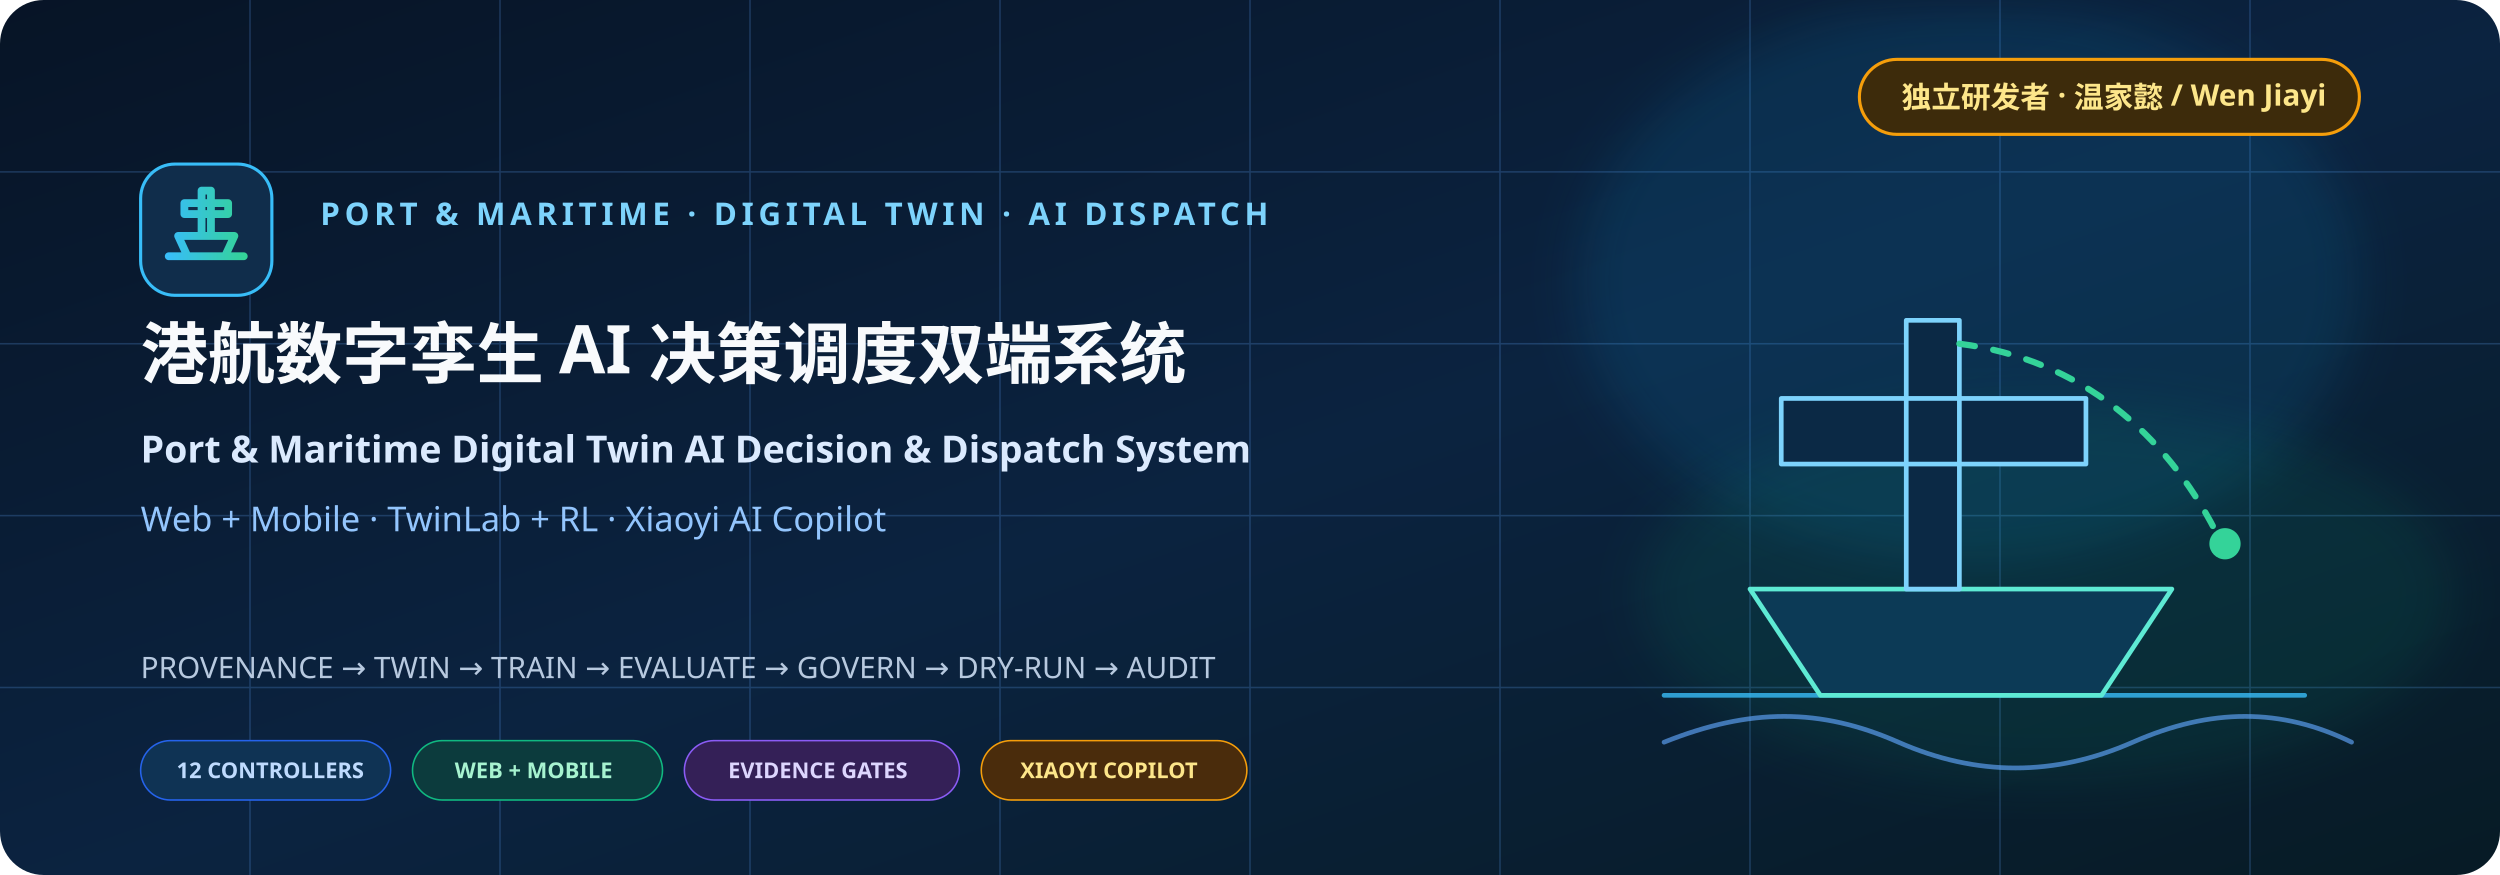
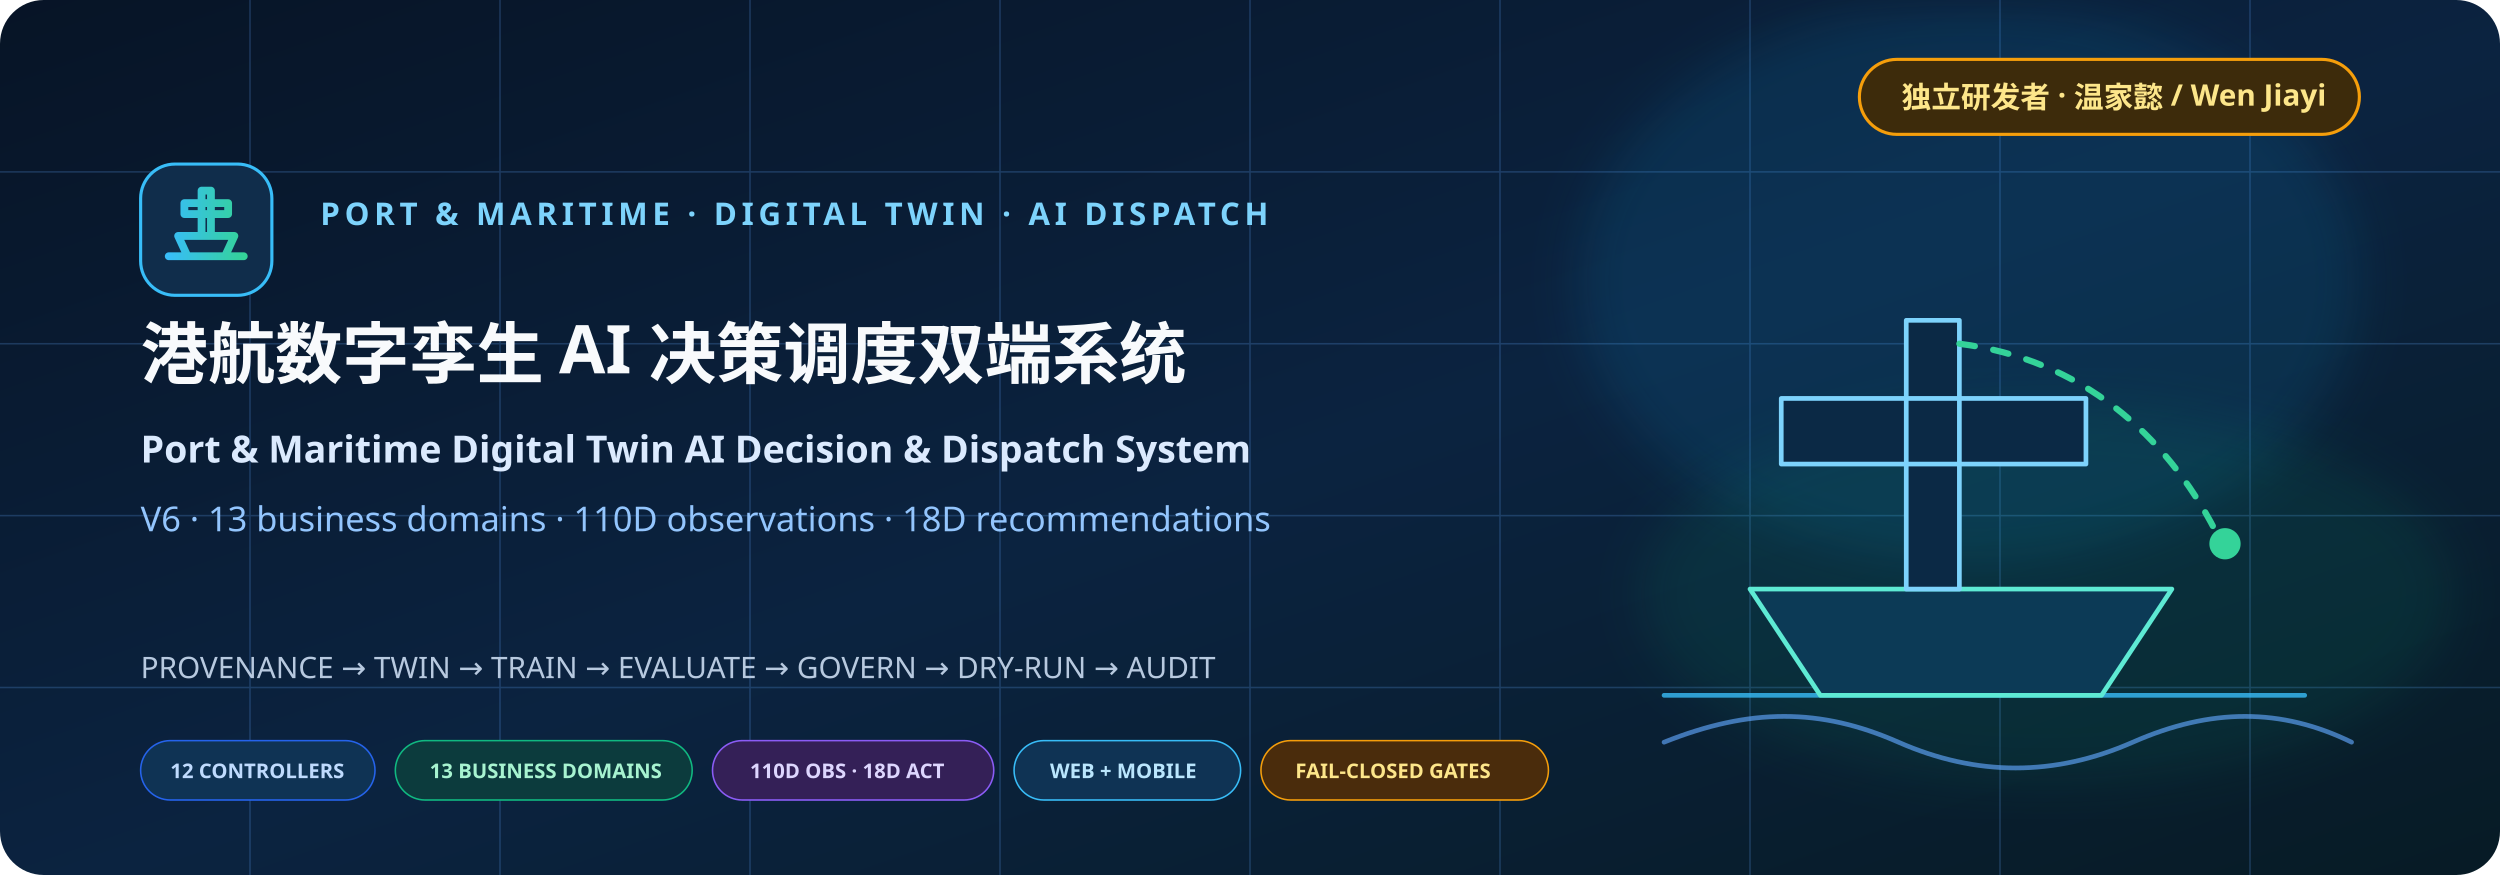
<svg xmlns="http://www.w3.org/2000/svg" width="1600" height="560" viewBox="0 0 1600 560" role="img" aria-labelledby="title desc">
  <defs>
    <linearGradient id="bg" x1="0" y1="0" x2="1" y2="1">
      <stop stop-color="#071426" />
      <stop offset="0.52" stop-color="#0b2340" />
      <stop offset="1" stop-color="#071b25" />
    </linearGradient>
    <linearGradient id="cyan" x1="0" y1="0" x2="1" y2="0">
      <stop stop-color="#38bdf8" />
      <stop offset="1" stop-color="#34d399" />
    </linearGradient>
    <filter id="glow">
      <feGaussianBlur stdDeviation="16" />
    </filter>
  </defs>
  <rect width="1600" height="560" rx="28" fill="url(#bg)" />
  <g opacity=".23" stroke="#60a5fa" stroke-width="1">
    <path d="M0 110h1600M0 220h1600M0 330h1600M0 440h1600" />
    <path d="M160 0v560M320 0v560M480 0v560M640 0v560M800 0v560M960 0v560M1120 0v560M1280 0v560M1440 0v560" />
  </g>
  <ellipse cx="1260" cy="180" rx="250" ry="180" fill="#0ea5e9" opacity=".12" filter="url(#glow)" />
  <ellipse cx="1310" cy="380" rx="260" ry="120" fill="#10b981" opacity=".1" filter="url(#glow)" />
  <g font-family="ui-sans-serif,system-ui">
    <rect x="1190" y="38" width="320" height="48" rx="24" fill="#3d2b0b" stroke="#f59e0b" stroke-width="2" />
    <text x="1217" y="69" fill="#fde68a" font-size="19" font-weight="800">独立研发者 · 温家懿 / Wen Jiayi</text>
  </g>
  <g transform="translate(90 105)">
    <rect width="84" height="84" rx="22" fill="#102d4b" stroke="#38bdf8" stroke-width="2" />
    <path d="M18 59h48M24 46h36l-6 13H30zM39 17h6v29h-6zM28 25h28v7H28z" fill="none" stroke="url(#cyan)" stroke-width="5" stroke-linecap="round" stroke-linejoin="round" />
  </g>
  <text x="205" y="144" fill="#7dd3fc" font-family="ui-sans-serif,system-ui" font-size="20" font-weight="700" letter-spacing="3">PORT &amp; MARITIME · DIGITAL TWIN · AI DISPATCH</text>
  <text x="90" y="242" fill="#f8fafc" font-family="ui-sans-serif,system-ui" font-size="43" font-weight="850">港航数字孪生 AI 决策调度双端系统</text>
  <text x="90" y="296" fill="#dbeafe" font-family="ui-sans-serif,system-ui" font-size="24" font-weight="650">Port &amp; Maritime Digital Twin AI Decision &amp; Dispatch System</text>
-   <text x="90" y="340" fill="#93c5fd" font-family="ui-sans-serif,system-ui" font-size="22">Web + Mobile · TwinLab + RL · Xiaoyi AI Copilot</text>
+   <text x="90" y="340" fill="#93c5fd" font-family="ui-sans-serif,system-ui" font-size="22">V6 · 13 business domains · 110D observations · 18D recommendations</text>
  <path d="M90 387h740" stroke="url(#cyan)" stroke-width="3" />
  <text x="90" y="434" fill="#b7c9df" font-family="ui-sans-serif,system-ui" font-size="19">PROVENANCE → TWIN → TRAIN → EVALUATE → GOVERN → DRY-RUN → AUDIT</text>
  <g transform="translate(1010 95)" fill="none" stroke-linecap="round" stroke-linejoin="round">
    <path d="M55 350h410" stroke="#38bdf8" stroke-width="3" opacity=".8" />
    <path d="M110 282h270l-45 68H155z" fill="#0c3a56" stroke="#5eead4" stroke-width="3" />
    <path d="M210 110h34v172h-34zM130 160h195v42H130z" fill="#0b2945" stroke="#7dd3fc" stroke-width="3" />
    <path d="M244 125c78 10 132 58 164 120" stroke="#34d399" stroke-width="4" stroke-dasharray="10 12" />
    <circle cx="414" cy="253" r="10" fill="#34d399" stroke="none" />
    <path d="M55 380c55-22 100-22 150 0s100 22 150 0 95-22 140 0" stroke="#60a5fa" stroke-width="3" opacity=".65" />
  </g>
-   <g font-family="ui-sans-serif,system-ui" font-size="14" font-weight="700">
-     <rect x="90" y="474" width="160" height="38" rx="19" fill="#0f3354" stroke="#2563eb" />
-     <text x="113" y="498" fill="#bfdbfe">12 CONTROLLERS</text>
-     <rect x="264" y="474" width="160" height="38" rx="19" fill="#0c3b3d" stroke="#10b981" />
-     <text x="291" y="498" fill="#a7f3d0">WEB + MOBILE</text>
-     <rect x="438" y="474" width="176" height="38" rx="19" fill="#342057" stroke="#8b5cf6" />
-     <text x="466" y="498" fill="#ddd6fe">EVIDENCE GATES</text>
-     <rect x="628" y="474" width="170" height="38" rx="19" fill="#4a2c0c" stroke="#f59e0b" />
-     <text x="653" y="498" fill="#fde68a">XIAOYI COPILOT</text>
+   <g font-family="ui-sans-serif,system-ui" font-size="13" font-weight="700">
+     <rect x="90" y="474" width="150" height="38" rx="19" fill="#0f3354" stroke="#2563eb" />
+     <text x="109" y="498" fill="#bfdbfe">12 CONTROLLERS</text>
+     <rect x="253" y="474" width="190" height="38" rx="19" fill="#0c3b3d" stroke="#10b981" />
+     <text x="275" y="498" fill="#a7f3d0">13 BUSINESS DOMAINS</text>
+     <rect x="456" y="474" width="180" height="38" rx="19" fill="#342057" stroke="#8b5cf6" />
+     <text x="480" y="498" fill="#ddd6fe">110D OBS · 18D ACT</text>
+     <rect x="649" y="474" width="145" height="38" rx="19" fill="#0f3354" stroke="#38bdf8" />
+     <text x="672" y="498" fill="#bae6fd">WEB + MOBILE</text>
+     <rect x="807" y="474" width="184" height="38" rx="19" fill="#4a2c0c" stroke="#f59e0b" />
+     <text x="829" y="498" fill="#fde68a">FAIL-CLOSED GATES</text>
  </g>
</svg>
